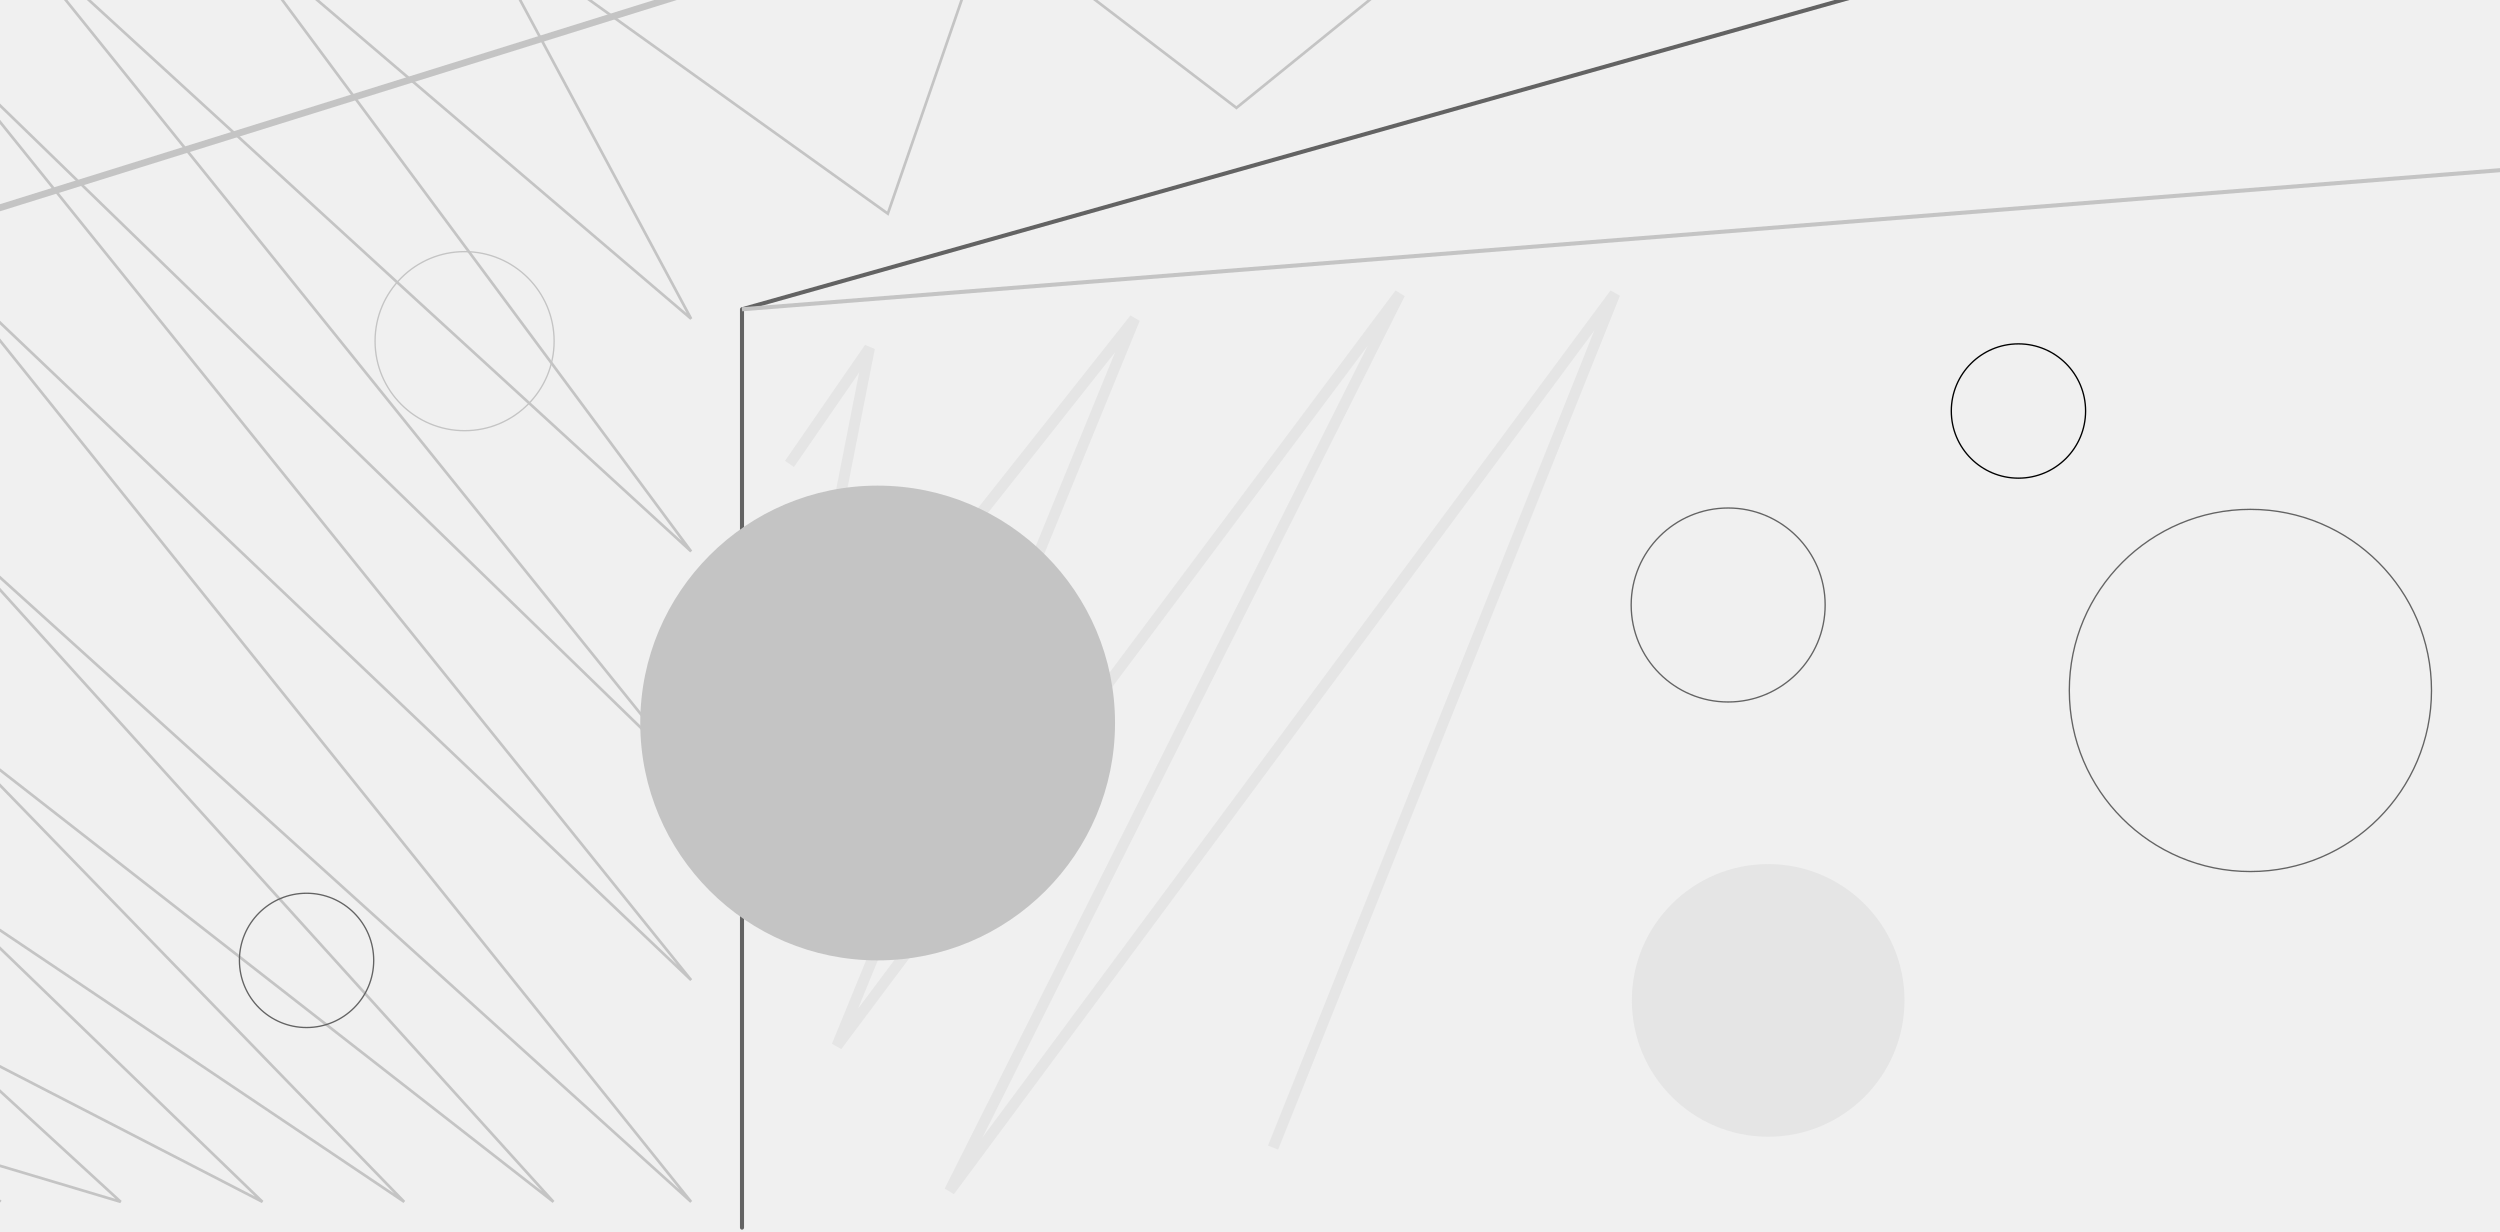
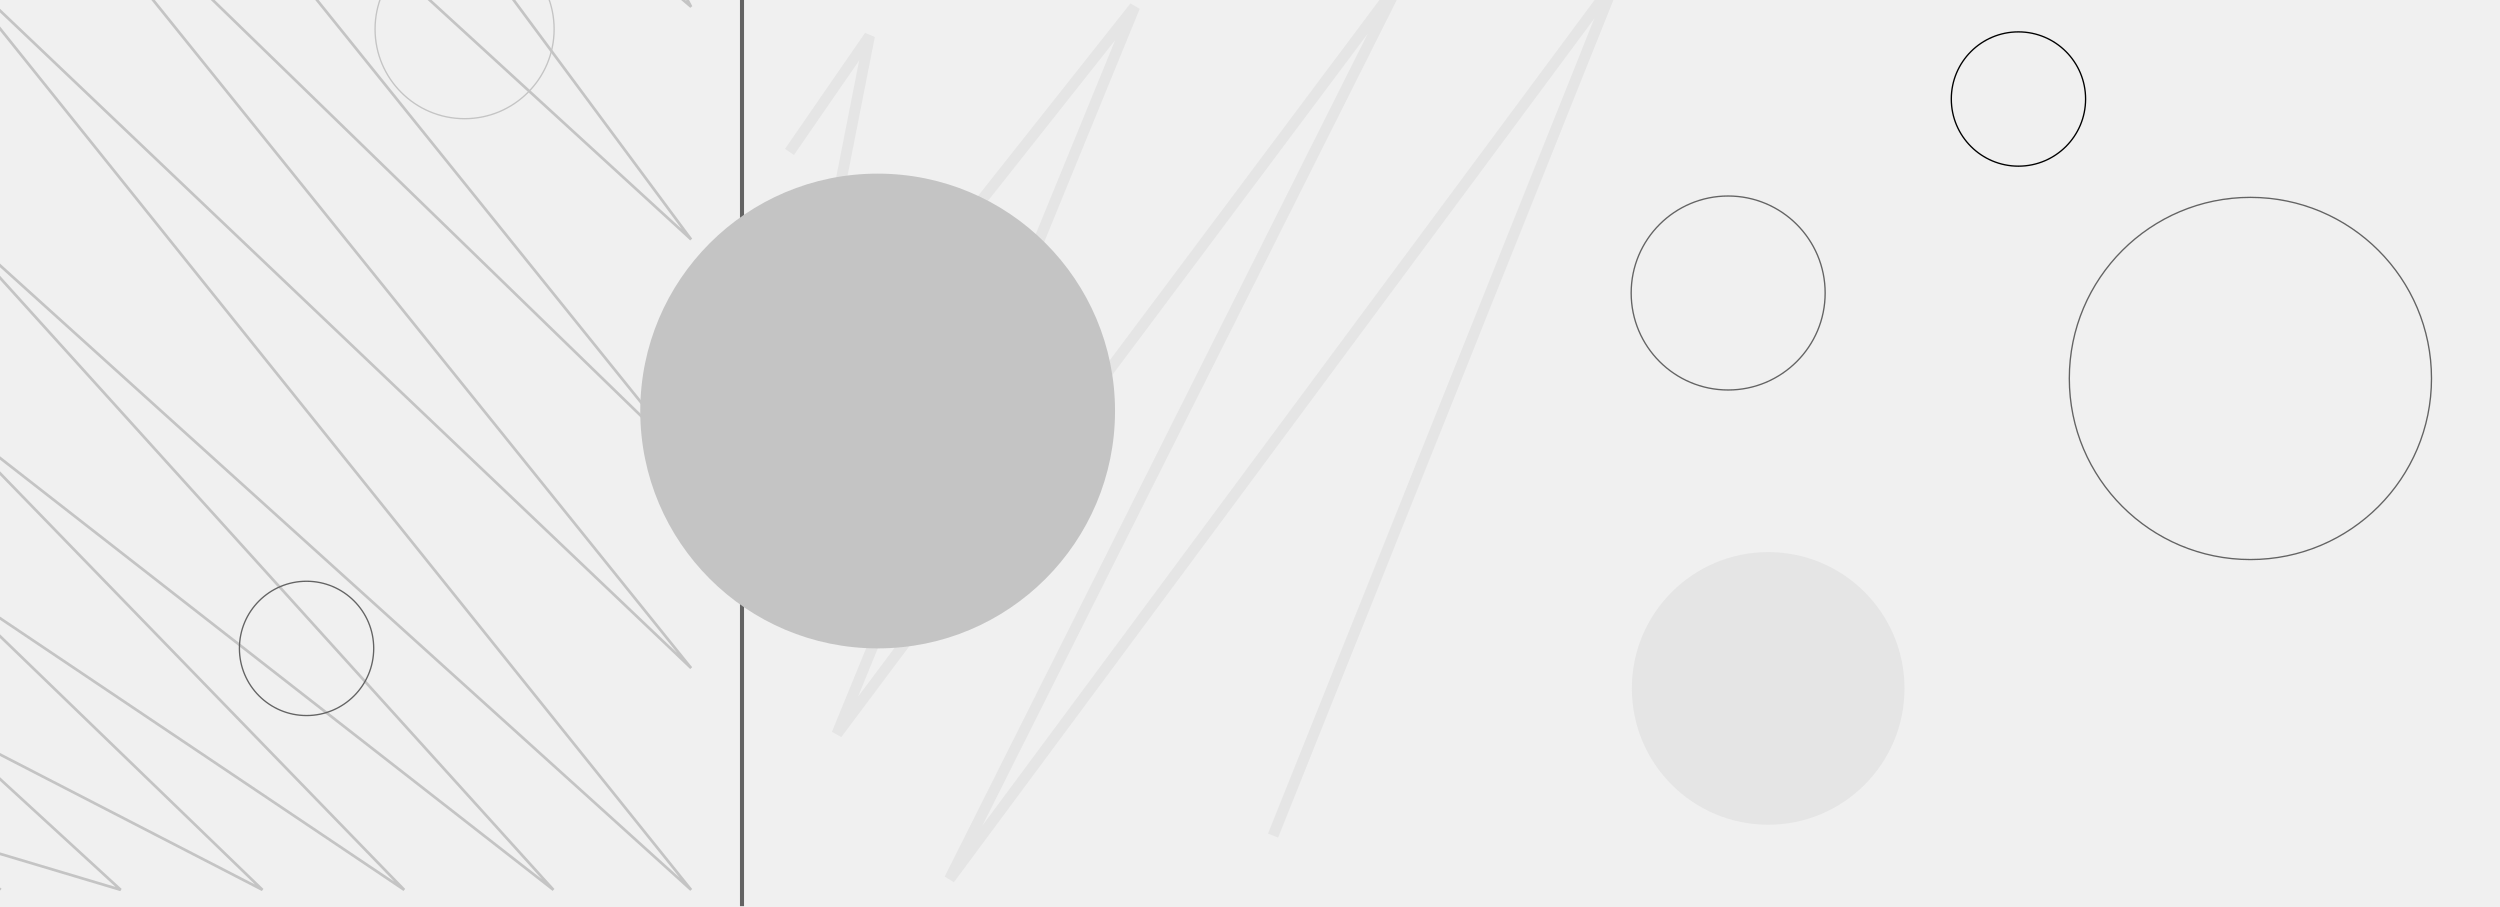
- <svg xmlns="http://www.w3.org/2000/svg" width="1843" height="908" viewBox="0 0 1843 908" fill="none">
-   <mask id="mask0_3_70" style="mask-type:alpha" maskUnits="userSpaceOnUse" x="0" y="0" width="1843" height="908">
-     <rect width="1843" height="908" fill="white" />
+ <svg xmlns="http://www.w3.org/2000/svg" width="1843" height="668" viewBox="0 0 1843 668" fill="none">
+   <mask id="mask0_3_70" style="mask-type:alpha" maskUnits="userSpaceOnUse" x="0" y="0" width="1843" height="668">
+     <rect width="1843" height="668" fill="white" />
  </mask>
  <g mask="url(#mask0_3_70)">
-     <path d="M0.5 886L-45 846L89 886L-45 763L193.5 886L-45 655.5L298 886L-45 532.5L408 886L-45 385L509.5 886L-45 195L509.5 722.5L-45 34L509.5 572.5L0.5 -59.5L509.5 406.5L164 -59.5L509.5 235L351.5 -59.5L654.5 157.5L729.5 -59.5L911.5 79.5L1083 -59.5L1273.5 -17L1415.5 -59.5" stroke="#C4C4C4" stroke-width="2" />
-     <path d="M547 228L1646 -81" stroke="#636363" stroke-width="3" />
-     <path d="M547 228L547 905" stroke="#636363" stroke-width="3" stroke-linecap="round" />
-     <path d="M547 228L1912 120" stroke="#C4C4C4" stroke-width="3" />
-     <path d="M-211 219L1410 -287" stroke="#C4C4C4" stroke-width="5" />
-     <path d="M582 342L641 256.5L582 556.5L836.5 235L617 771L1032 216.5L700 878L1190.5 216.5L938.5 846" stroke="#E5E5E5" stroke-width="8" />
-     <circle cx="1303.5" cy="737.5" r="100.5" fill="#E5E5E5" />
-     <circle cx="1274" cy="446" r="71.5" stroke="#636363" />
-     <circle cx="1488" cy="303" r="49.5" stroke="black" />
-     <circle cx="1659" cy="509" r="133.5" stroke="#636363" />
-     <circle cx="647" cy="533" r="175" fill="#C4C4C4" />
-     <circle cx="226" cy="708" r="49.5" stroke="#636363" />
-     <circle cx="342.5" cy="251.5" r="66" stroke="#C4C4C4" />
+     <path d="M0.5 656L-45 616L89 656L-45 533L193.5 656L-45 425.5L298 656L-45 302.5L408 656L-45 155L509.5 656L-45 -35L509.5 492.5L-45 -196L509.5 342.5L0.5 -289.5L509.5 176.5L164 -289.5L509.5 5L351.5 -289.5L654.5 -72.5L729.5 -289.5L911.5 -150.5L1083 -289.5L1273.5 -247L1415.5 -289.5" stroke="#C4C4C4" stroke-width="2" />
+     <path d="M547 -2L547 675" stroke="#636363" stroke-width="3" stroke-linecap="round" />
+     <path d="M582 112L641 26.5L582 326.5L836.5 5L617 541L1032 -13.5L700 648L1190.5 -13.5L938.5 616" stroke="#E5E5E5" stroke-width="8" />
+     <circle cx="1303.5" cy="507.5" r="100.5" fill="#E5E5E5" />
+     <circle cx="1274" cy="216" r="71.5" stroke="#636363" />
+     <circle cx="1488" cy="73" r="49.5" stroke="black" />
+     <circle cx="1659" cy="279" r="133.5" stroke="#636363" />
+     <circle cx="647" cy="303" r="175" fill="#C4C4C4" />
+     <circle cx="226" cy="478" r="49.5" stroke="#636363" />
+     <circle cx="342.5" cy="21.5" r="66" stroke="#C4C4C4" />
  </g>
</svg>
